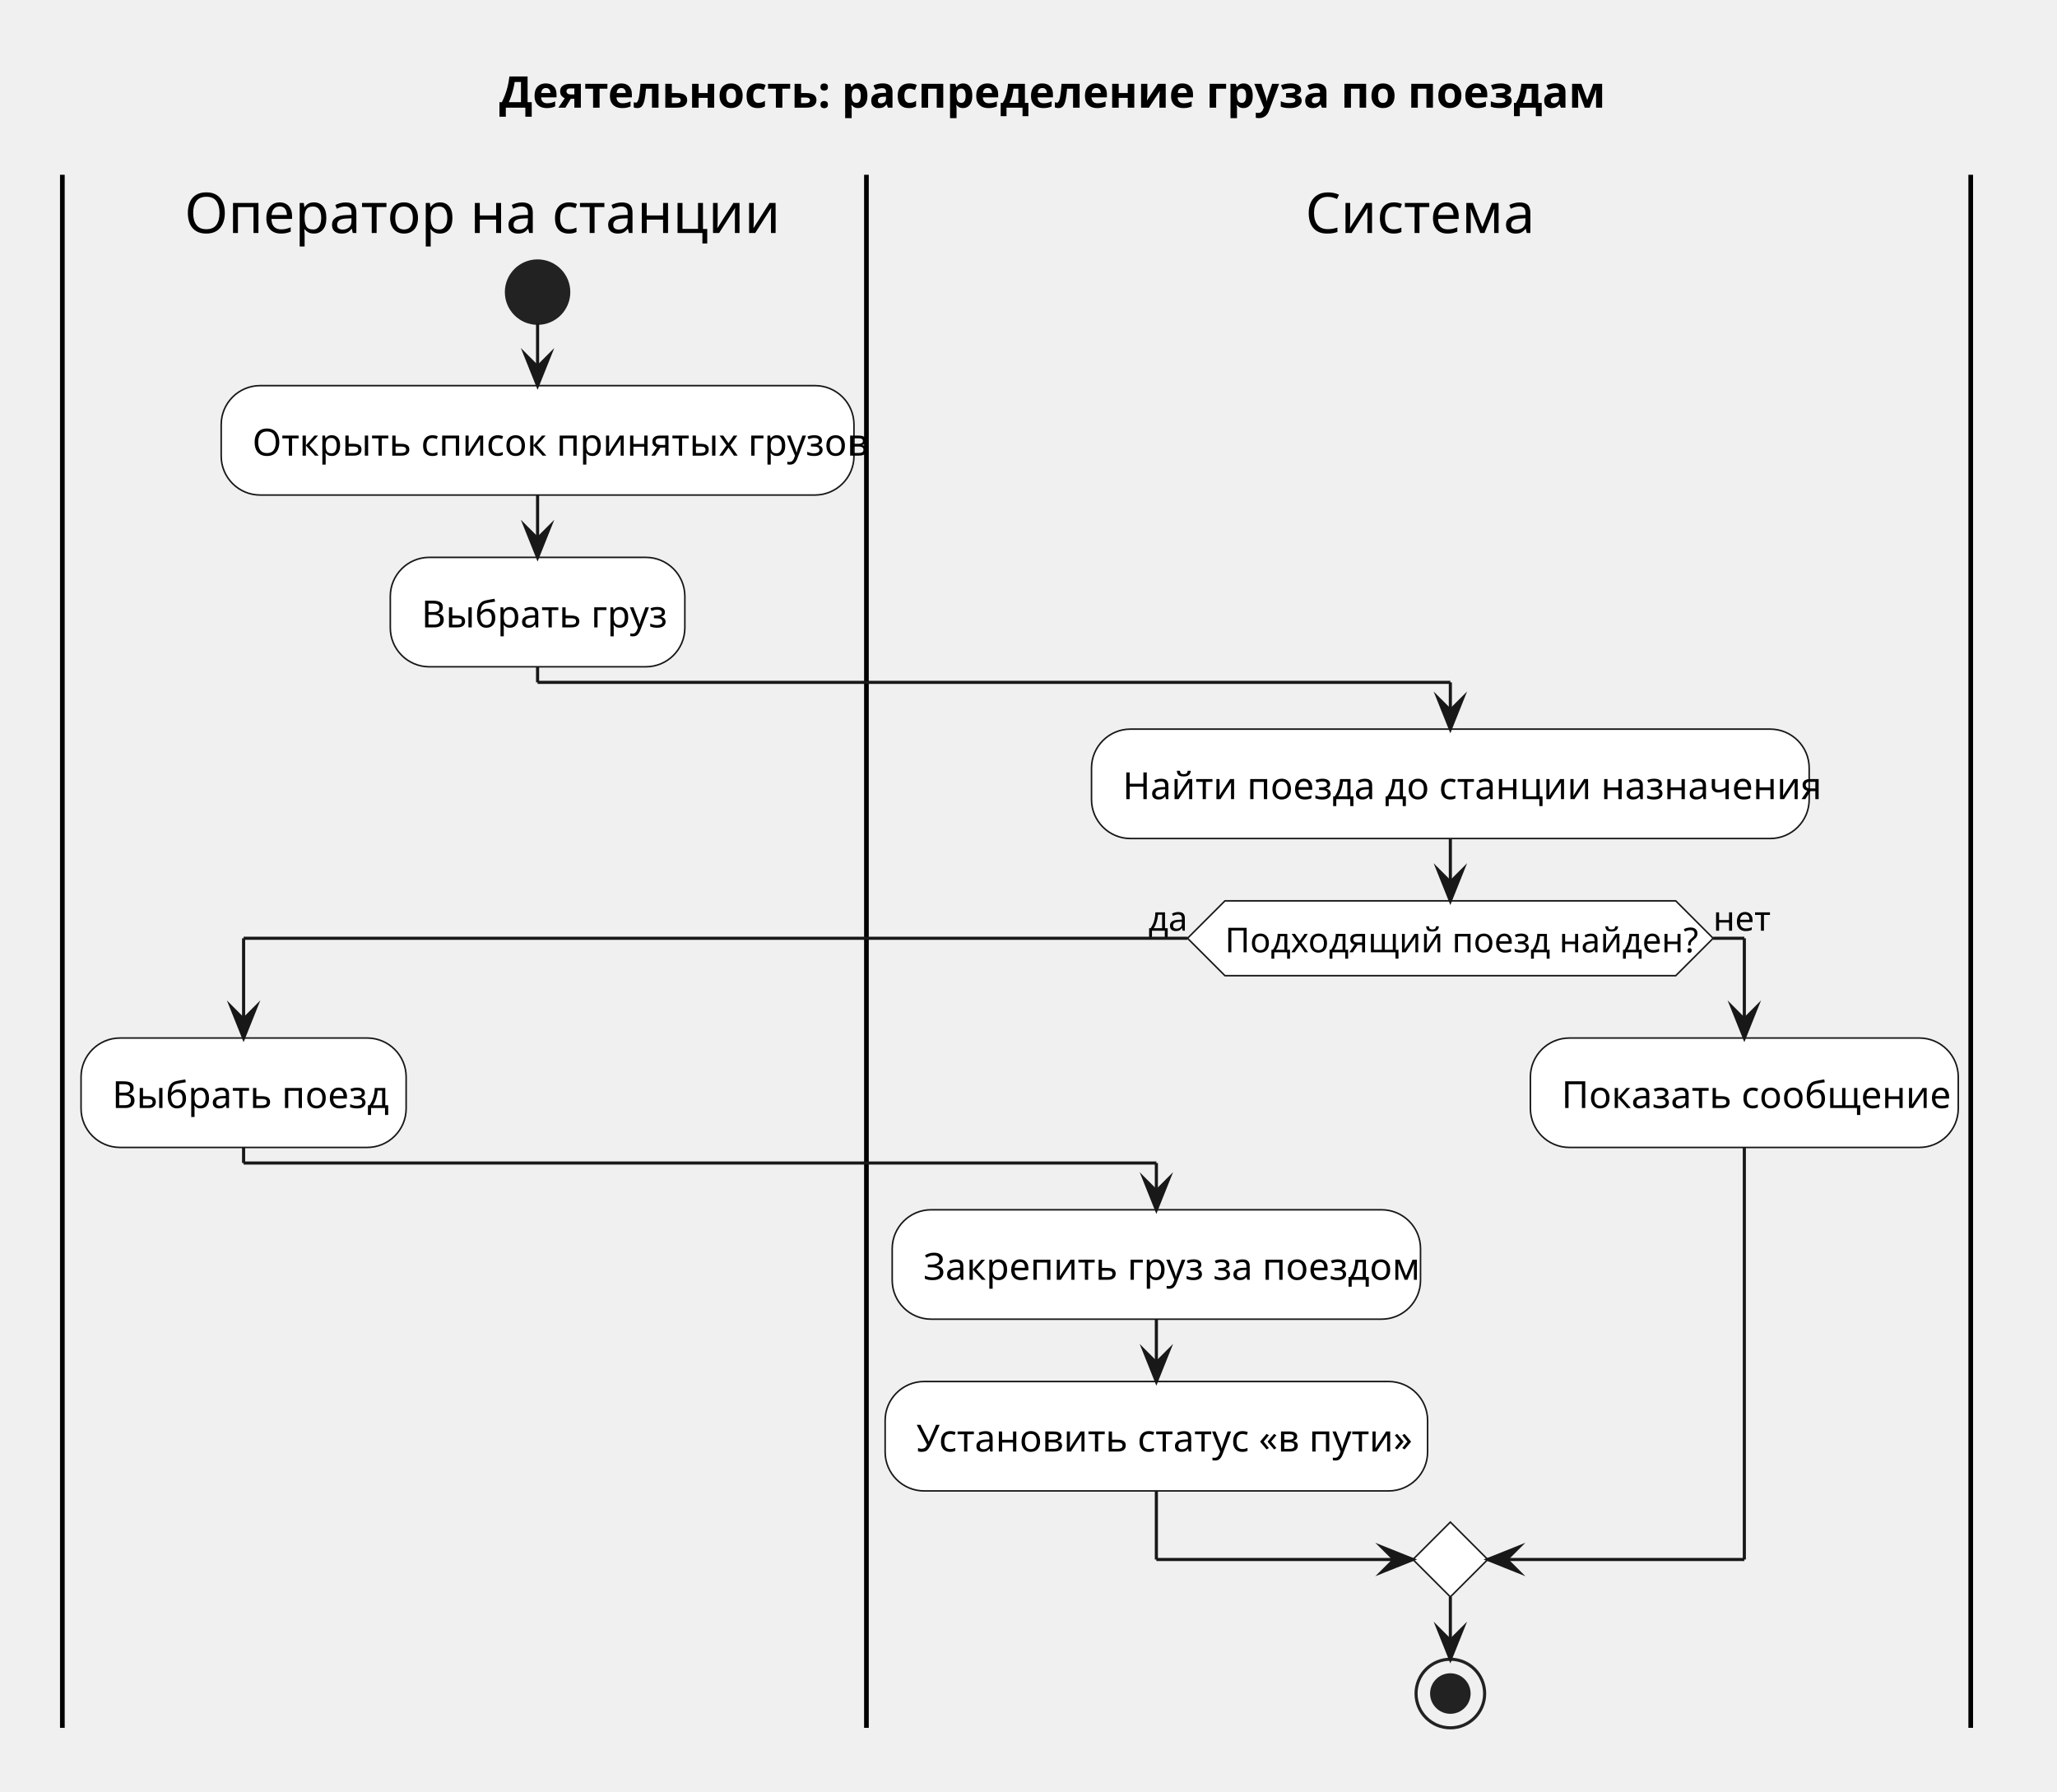
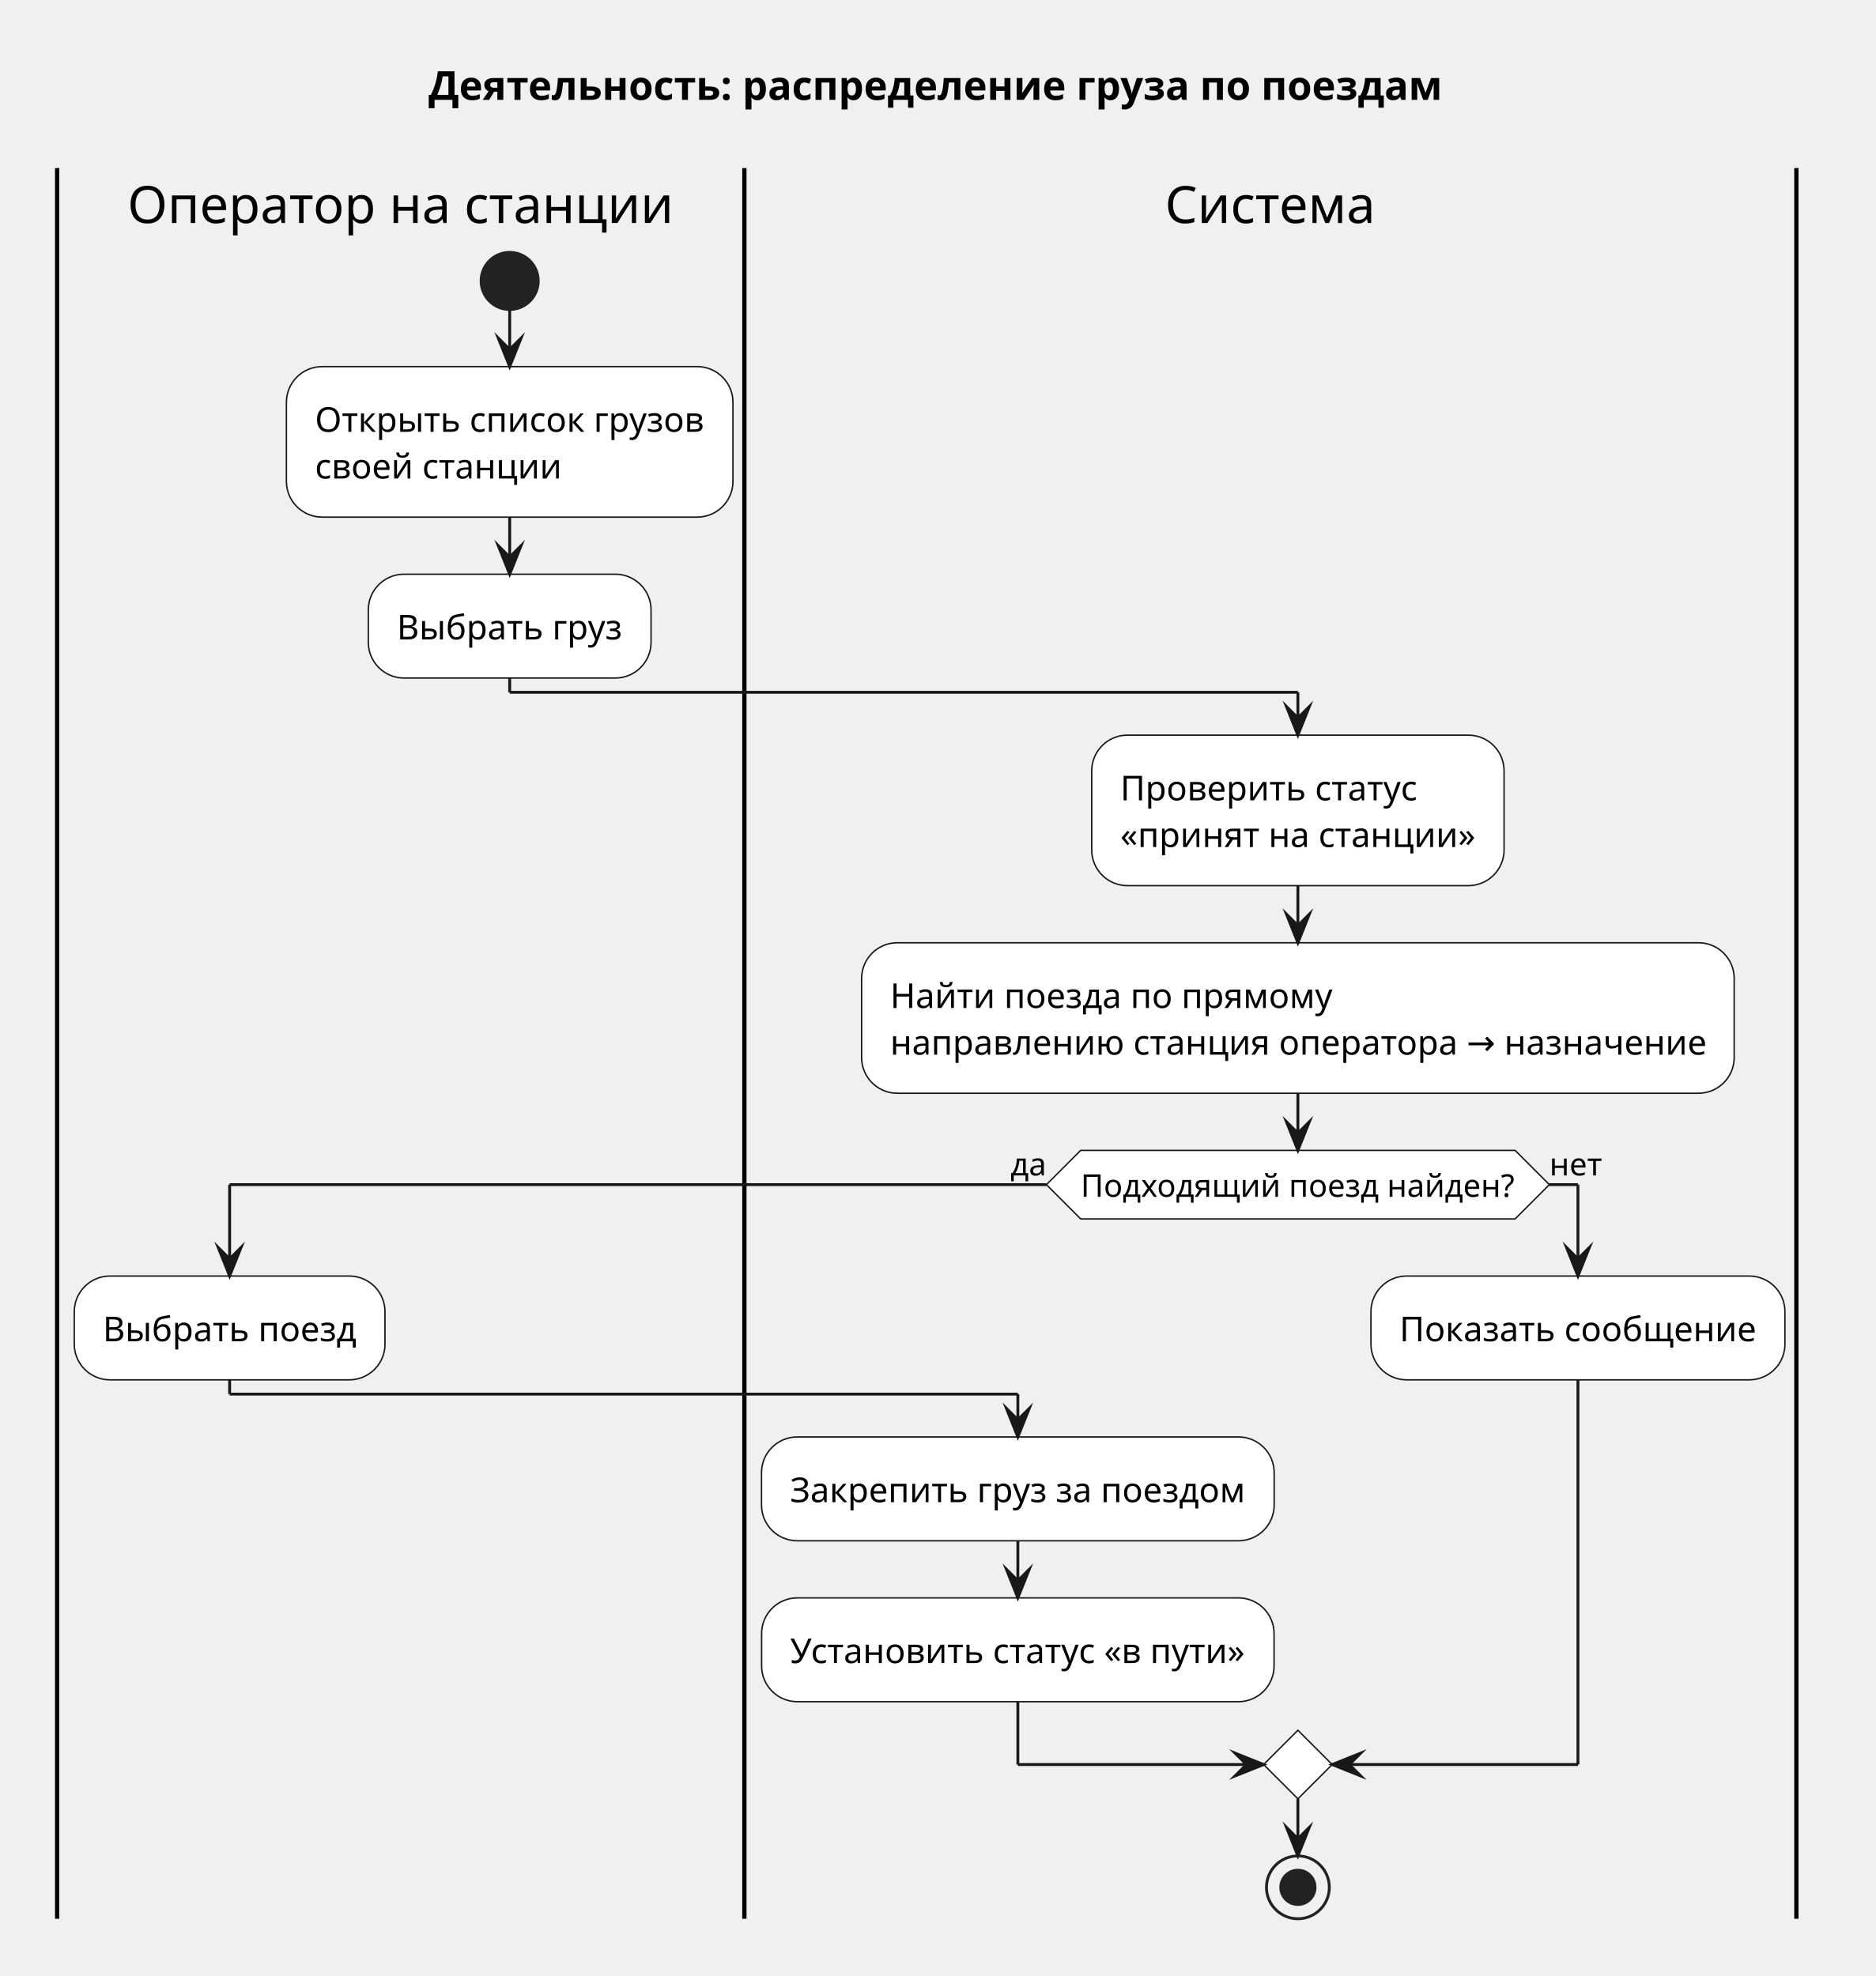
- <svg xmlns="http://www.w3.org/2000/svg" version="1.1" data-diagram-type="ACTIVITY" style="width:1031px;height:898px;background:#FFFFFF;" width="1031.25px" height="898.438px" viewBox="0 0 1031 898" zoomAndPan="magnify" preserveAspectRatio="none" contentStyleType="text/css">
+ <svg xmlns="http://www.w3.org/2000/svg" version="1.1" data-diagram-type="ACTIVITY" style="width:1026px;height:1081px;background:#FFFFFF;" width="1026.563px" height="1081.25px" viewBox="0 0 1026 1081" zoomAndPan="magnify" preserveAspectRatio="none" contentStyleType="text/css">
  <defs />
  <g font-family="sans-serif" lengthAdjust="spacing">
    <g class="title" data-source-line="1">
-       <text x="250.231" y="53.958" fill="#000" font-size="21.875" textLength="528.706" font-weight="700">Деятельность: распределение груза по поездам</text>
+       <text x="234.382" y="54.634" fill="#000" font-size="21.875" textLength="554.923" font-weight="700">Деятельность: распределение груза по поездам</text>
    </g>
-     <rect x="31.25" y="87.601" width="958.857" height="35.376" fill="none" style="stroke:none;" />
-     <ellipse cx="269.443" cy="146.414" rx="15.625" ry="15.625" fill="#222" style="stroke:#222;stroke-width:1.563;" />
-     <rect x="110.868" y="193.289" width="317.151" height="54.834" fill="#FFF" style="stroke:#181818;stroke-width:0.781;" rx="19.531" ry="19.531" />
-     <text x="126.493" y="228.378" fill="#000" font-size="18.75" textLength="285.901">Открыть список принятых грузов</text>
-     <rect x="195.627" y="279.373" width="147.632" height="54.834" fill="#FFF" style="stroke:#181818;stroke-width:0.781;" rx="19.531" ry="19.531" />
-     <text x="211.252" y="314.462" fill="#000" font-size="18.75" textLength="116.382">Выбрать груз</text>
-     <rect x="40.625" y="520.291" width="162.939" height="54.834" fill="#FFF" style="stroke:#181818;stroke-width:0.781;" rx="19.531" ry="19.531" />
-     <text x="56.25" y="555.38" fill="#000" font-size="18.75" textLength="131.689">Выбрать поезд</text>
-     <line x1="31.25" y1="87.601" x2="31.25" y2="866.043" style="stroke:#000;stroke-width:2.344;" />
-     <rect x="547.083" y="365.457" width="359.705" height="54.834" fill="#FFF" style="stroke:#181818;stroke-width:0.781;" rx="19.531" ry="19.531" />
-     <text x="562.708" y="400.546" fill="#000" font-size="18.75" textLength="328.455">Найти поезда до станции назначения</text>
-     <polygon points="613.962,451.541,839.909,451.541,858.659,470.291,839.909,489.041,613.962,489.041,595.212,470.291,613.962,451.541" fill="#FFF" style="stroke:#181818;stroke-width:0.781;stroke-linejoin:miter;stroke-miterlimit:10;" />
-     <text x="613.962" y="477.324" fill="#000" font-size="17.188" textLength="225.947">Подходящий поезд найден?</text>
-     <text x="575.624" y="466.515" fill="#000" font-size="17.188" textLength="19.588">да</text>
-     <text x="858.659" y="466.515" fill="#000" font-size="17.188" textLength="26.923">нет</text>
-     <rect x="447.187" y="606.375" width="264.801" height="54.834" fill="#FFF" style="stroke:#181818;stroke-width:0.781;" rx="19.531" ry="19.531" />
-     <text x="462.812" y="641.464" fill="#000" font-size="18.75" textLength="233.551">Закрепить груз за поездом</text>
-     <rect x="443.644" y="692.459" width="271.887" height="54.834" fill="#FFF" style="stroke:#181818;stroke-width:0.781;" rx="19.531" ry="19.531" />
-     <text x="459.269" y="727.548" fill="#000" font-size="18.75" textLength="240.637">Установить статус «в пути»</text>
-     <rect x="767.056" y="520.291" width="214.456" height="54.834" fill="#FFF" style="stroke:#181818;stroke-width:0.781;" rx="19.531" ry="19.531" />
-     <text x="782.681" y="555.38" fill="#000" font-size="18.75" textLength="183.206">Показать сообщение</text>
-     <polygon points="726.936,762.918,745.686,781.668,726.936,800.418,708.186,781.668,726.936,762.918" fill="#FFF" style="stroke:#181818;stroke-width:0.781;stroke-linejoin:miter;stroke-miterlimit:10;" />
-     <ellipse cx="726.936" cy="848.856" rx="17.188" ry="17.188" fill="none" style="stroke:#222;stroke-width:1.563;" />
-     <ellipse cx="726.936" cy="848.856" rx="9.375" ry="9.375" fill="#222" style="stroke:#222;stroke-width:1.563;" />
-     <line x1="434.269" y1="87.601" x2="434.269" y2="866.043" style="stroke:#000;stroke-width:2.344;" />
-     <line x1="987.762" y1="87.601" x2="987.762" y2="866.043" style="stroke:#000;stroke-width:2.344;" />
-     <line x1="269.443" y1="162.039" x2="269.443" y2="193.289" style="stroke:#181818;stroke-width:1.563;" />
-     <polygon points="263.193,177.664,269.443,193.289,275.693,177.664,269.443,183.914" fill="#181818" style="stroke:#181818;stroke-width:1.563;stroke-linejoin:miter;stroke-miterlimit:10;" />
-     <line x1="269.443" y1="248.123" x2="269.443" y2="279.373" style="stroke:#181818;stroke-width:1.563;" />
-     <polygon points="263.193,263.748,269.443,279.373,275.693,263.748,269.443,269.998" fill="#181818" style="stroke:#181818;stroke-width:1.563;stroke-linejoin:miter;stroke-miterlimit:10;" />
-     <line x1="579.587" y1="661.209" x2="579.587" y2="692.459" style="stroke:#181818;stroke-width:1.563;" />
-     <polygon points="573.337,676.834,579.587,692.459,585.837,676.834,579.587,683.084" fill="#181818" style="stroke:#181818;stroke-width:1.563;stroke-linejoin:miter;stroke-miterlimit:10;" />
-     <line x1="858.659" y1="470.291" x2="874.284" y2="470.291" style="stroke:#181818;stroke-width:1.563;" />
-     <line x1="874.284" y1="470.291" x2="874.284" y2="520.291" style="stroke:#181818;stroke-width:1.563;" />
-     <polygon points="868.034,504.666,874.284,520.291,880.534,504.666,874.284,510.916" fill="#181818" style="stroke:#181818;stroke-width:1.563;stroke-linejoin:miter;stroke-miterlimit:10;" />
-     <line x1="579.587" y1="747.293" x2="579.587" y2="781.668" style="stroke:#181818;stroke-width:1.563;" />
-     <line x1="579.587" y1="781.668" x2="708.186" y2="781.668" style="stroke:#181818;stroke-width:1.563;" />
-     <polygon points="692.561,775.418,708.186,781.668,692.561,787.918,698.811,781.668" fill="#181818" style="stroke:#181818;stroke-width:1.563;stroke-linejoin:miter;stroke-miterlimit:10;" />
-     <line x1="874.284" y1="575.125" x2="874.284" y2="781.668" style="stroke:#181818;stroke-width:1.563;" />
-     <line x1="874.284" y1="781.668" x2="745.686" y2="781.668" style="stroke:#181818;stroke-width:1.563;" />
-     <polygon points="761.311,775.418,745.686,781.668,761.311,787.918,755.061,781.668" fill="#181818" style="stroke:#181818;stroke-width:1.563;stroke-linejoin:miter;stroke-miterlimit:10;" />
-     <line x1="726.936" y1="420.291" x2="726.936" y2="451.541" style="stroke:#181818;stroke-width:1.563;" />
-     <polygon points="720.686,435.916,726.936,451.541,733.186,435.916,726.936,442.166" fill="#181818" style="stroke:#181818;stroke-width:1.563;stroke-linejoin:miter;stroke-miterlimit:10;" />
-     <line x1="726.936" y1="800.418" x2="726.936" y2="831.668" style="stroke:#181818;stroke-width:1.563;" />
-     <polygon points="720.686,816.043,726.936,831.668,733.186,816.043,726.936,822.293" fill="#181818" style="stroke:#181818;stroke-width:1.563;stroke-linejoin:miter;stroke-miterlimit:10;" />
-     <line x1="269.443" y1="334.207" x2="269.443" y2="342.02" style="stroke:#181818;stroke-width:1.563;" />
-     <line x1="269.443" y1="342.02" x2="726.936" y2="342.02" style="stroke:#181818;stroke-width:1.563;" />
-     <line x1="726.936" y1="342.02" x2="726.936" y2="365.457" style="stroke:#181818;stroke-width:1.563;" />
-     <polygon points="720.686,349.832,726.936,365.457,733.186,349.832,726.936,356.082" fill="#181818" style="stroke:#181818;stroke-width:1.563;stroke-linejoin:miter;stroke-miterlimit:10;" />
-     <line x1="122.095" y1="575.125" x2="122.095" y2="582.938" style="stroke:#181818;stroke-width:1.563;" />
-     <line x1="122.095" y1="582.938" x2="579.587" y2="582.938" style="stroke:#181818;stroke-width:1.563;" />
-     <line x1="579.587" y1="582.938" x2="579.587" y2="606.375" style="stroke:#181818;stroke-width:1.563;" />
-     <polygon points="573.337,590.75,579.587,606.375,585.837,590.75,579.587,597" fill="#181818" style="stroke:#181818;stroke-width:1.563;stroke-linejoin:miter;stroke-miterlimit:10;" />
-     <line x1="595.212" y1="470.291" x2="122.095" y2="470.291" style="stroke:#181818;stroke-width:1.563;" />
-     <line x1="122.095" y1="470.291" x2="122.095" y2="520.291" style="stroke:#181818;stroke-width:1.563;" />
-     <polygon points="115.845,504.666,122.095,520.291,128.345,504.666,122.095,510.916" fill="#181818" style="stroke:#181818;stroke-width:1.563;stroke-linejoin:miter;stroke-miterlimit:10;" />
-     <text x="92.436" y="116.797" fill="#000" font-size="28.125" textLength="280.646">Оператор на станции</text>
-     <text x="654.223" y="116.797" fill="#000" font-size="28.125" textLength="113.585">Система</text>
+     <rect x="31.25" y="91.94" width="953.375" height="38.306" fill="none" style="stroke:none;" />
+     <ellipse cx="278.771" cy="153.684" rx="15.625" ry="15.625" fill="#222" style="stroke:#222;stroke-width:1.563;" />
+     <rect x="156.655" y="200.559" width="244.233" height="82.325" fill="#FFF" style="stroke:#181818;stroke-width:0.781;" rx="19.531" ry="19.531" />
+     <text x="172.28" y="236.228" fill="#000" font-size="18.75" textLength="212.983">Открыть список грузов</text>
+     <text x="172.28" y="261.766" fill="#000" font-size="18.75" textLength="135.001">своей станции</text>
+     <rect x="201.449" y="314.134" width="154.645" height="56.788" fill="#FFF" style="stroke:#181818;stroke-width:0.781;" rx="19.531" ry="19.531" />
+     <text x="217.074" y="349.803" fill="#000" font-size="18.75" textLength="123.395">Выбрать груз</text>
+     <rect x="40.625" y="698.073" width="169.945" height="56.788" fill="#FFF" style="stroke:#181818;stroke-width:0.781;" rx="19.531" ry="19.531" />
+     <text x="56.25" y="733.742" fill="#000" font-size="18.75" textLength="138.695">Выбрать поезд</text>
+     <line x1="31.25" y1="91.94" x2="31.25" y2="1049.686" style="stroke:#000;stroke-width:2.344;" />
+     <rect x="597.118" y="402.172" width="225.539" height="82.325" fill="#FFF" style="stroke:#181818;stroke-width:0.781;" rx="19.531" ry="19.531" />
+     <text x="612.743" y="437.841" fill="#000" font-size="18.75" textLength="162.414">Проверить статус</text>
+     <text x="612.743" y="463.379" fill="#000" font-size="18.75" textLength="194.289">«принят на станции»</text>
+     <rect x="471.258" y="515.747" width="477.259" height="82.325" fill="#FFF" style="stroke:#181818;stroke-width:0.781;" rx="19.531" ry="19.531" />
+     <text x="486.883" y="551.416" fill="#000" font-size="18.75" textLength="241.933">Найти поезда по прямому</text>
+     <text x="486.883" y="576.954" fill="#000" font-size="18.75" textLength="446.009">направлению станция оператора → назначение</text>
+     <polygon points="591.089,629.323,828.687,629.323,847.437,648.073,828.687,666.823,591.089,666.823,572.339,648.073,591.089,629.323" fill="#FFF" style="stroke:#181818;stroke-width:0.781;stroke-linejoin:miter;stroke-miterlimit:10;" />
+     <text x="591.089" y="654.741" fill="#000" font-size="17.188" textLength="237.598">Подходящий поезд найден?</text>
+     <text x="552.711" y="643.037" fill="#000" font-size="17.188" textLength="19.628">да</text>
+     <text x="847.437" y="643.037" fill="#000" font-size="17.188" textLength="28.823">нет</text>
+     <rect x="416.513" y="786.11" width="280.402" height="56.788" fill="#FFF" style="stroke:#181818;stroke-width:0.781;" rx="19.531" ry="19.531" />
+     <text x="432.138" y="821.779" fill="#000" font-size="18.75" textLength="249.152">Закрепить груз за поездом</text>
+     <rect x="416.569" y="874.148" width="280.289" height="56.788" fill="#FFF" style="stroke:#181818;stroke-width:0.781;" rx="19.531" ry="19.531" />
+     <text x="432.194" y="909.817" fill="#000" font-size="18.75" textLength="249.039">Установить статус «в пути»</text>
+     <rect x="749.842" y="698.073" width="226.439" height="56.788" fill="#FFF" style="stroke:#181818;stroke-width:0.781;" rx="19.531" ry="19.531" />
+     <text x="765.467" y="733.742" fill="#000" font-size="18.75" textLength="195.189">Показать сообщение</text>
+     <polygon points="709.888,946.561,728.638,965.311,709.888,984.061,691.138,965.311,709.888,946.561" fill="#FFF" style="stroke:#181818;stroke-width:0.781;stroke-linejoin:miter;stroke-miterlimit:10;" />
+     <ellipse cx="709.888" cy="1032.498" rx="17.188" ry="17.188" fill="none" style="stroke:#222;stroke-width:1.563;" />
+     <ellipse cx="709.888" cy="1032.498" rx="9.375" ry="9.375" fill="#222" style="stroke:#222;stroke-width:1.563;" />
+     <line x1="407.138" y1="91.94" x2="407.138" y2="1049.686" style="stroke:#000;stroke-width:2.344;" />
+     <line x1="982.531" y1="91.94" x2="982.531" y2="1049.686" style="stroke:#000;stroke-width:2.344;" />
+     <line x1="278.771" y1="169.309" x2="278.771" y2="200.559" style="stroke:#181818;stroke-width:1.563;" />
+     <polygon points="272.521,184.934,278.771,200.559,285.021,184.934,278.771,191.184" fill="#181818" style="stroke:#181818;stroke-width:1.563;stroke-linejoin:miter;stroke-miterlimit:10;" />
+     <line x1="278.771" y1="282.884" x2="278.771" y2="314.134" style="stroke:#181818;stroke-width:1.563;" />
+     <polygon points="272.521,298.509,278.771,314.134,285.021,298.509,278.771,304.759" fill="#181818" style="stroke:#181818;stroke-width:1.563;stroke-linejoin:miter;stroke-miterlimit:10;" />
+     <line x1="709.888" y1="484.497" x2="709.888" y2="515.747" style="stroke:#181818;stroke-width:1.563;" />
+     <polygon points="703.638,500.122,709.888,515.747,716.138,500.122,709.888,506.372" fill="#181818" style="stroke:#181818;stroke-width:1.563;stroke-linejoin:miter;stroke-miterlimit:10;" />
+     <line x1="556.714" y1="842.898" x2="556.714" y2="874.148" style="stroke:#181818;stroke-width:1.563;" />
+     <polygon points="550.464,858.523,556.714,874.148,562.964,858.523,556.714,864.773" fill="#181818" style="stroke:#181818;stroke-width:1.563;stroke-linejoin:miter;stroke-miterlimit:10;" />
+     <line x1="847.437" y1="648.073" x2="863.062" y2="648.073" style="stroke:#181818;stroke-width:1.563;" />
+     <line x1="863.062" y1="648.073" x2="863.062" y2="698.073" style="stroke:#181818;stroke-width:1.563;" />
+     <polygon points="856.812,682.448,863.062,698.073,869.312,682.448,863.062,688.698" fill="#181818" style="stroke:#181818;stroke-width:1.563;stroke-linejoin:miter;stroke-miterlimit:10;" />
+     <line x1="556.714" y1="930.936" x2="556.714" y2="965.311" style="stroke:#181818;stroke-width:1.563;" />
+     <line x1="556.714" y1="965.311" x2="691.138" y2="965.311" style="stroke:#181818;stroke-width:1.563;" />
+     <polygon points="675.513,959.061,691.138,965.311,675.513,971.561,681.763,965.311" fill="#181818" style="stroke:#181818;stroke-width:1.563;stroke-linejoin:miter;stroke-miterlimit:10;" />
+     <line x1="863.062" y1="754.86" x2="863.062" y2="965.311" style="stroke:#181818;stroke-width:1.563;" />
+     <line x1="863.062" y1="965.311" x2="728.638" y2="965.311" style="stroke:#181818;stroke-width:1.563;" />
+     <polygon points="744.263,959.061,728.638,965.311,744.263,971.561,738.013,965.311" fill="#181818" style="stroke:#181818;stroke-width:1.563;stroke-linejoin:miter;stroke-miterlimit:10;" />
+     <line x1="709.888" y1="598.073" x2="709.888" y2="629.323" style="stroke:#181818;stroke-width:1.563;" />
+     <polygon points="703.638,613.698,709.888,629.323,716.138,613.698,709.888,619.948" fill="#181818" style="stroke:#181818;stroke-width:1.563;stroke-linejoin:miter;stroke-miterlimit:10;" />
+     <line x1="709.888" y1="984.061" x2="709.888" y2="1015.311" style="stroke:#181818;stroke-width:1.563;" />
+     <polygon points="703.638,999.686,709.888,1015.311,716.138,999.686,709.888,1005.936" fill="#181818" style="stroke:#181818;stroke-width:1.563;stroke-linejoin:miter;stroke-miterlimit:10;" />
+     <line x1="278.771" y1="370.922" x2="278.771" y2="378.734" style="stroke:#181818;stroke-width:1.563;" />
+     <line x1="278.771" y1="378.734" x2="709.888" y2="378.734" style="stroke:#181818;stroke-width:1.563;" />
+     <line x1="709.888" y1="378.734" x2="709.888" y2="402.172" style="stroke:#181818;stroke-width:1.563;" />
+     <polygon points="703.638,386.547,709.888,402.172,716.138,386.547,709.888,392.797" fill="#181818" style="stroke:#181818;stroke-width:1.563;stroke-linejoin:miter;stroke-miterlimit:10;" />
+     <line x1="125.597" y1="754.86" x2="125.597" y2="762.673" style="stroke:#181818;stroke-width:1.563;" />
+     <line x1="125.597" y1="762.673" x2="556.714" y2="762.673" style="stroke:#181818;stroke-width:1.563;" />
+     <line x1="556.714" y1="762.673" x2="556.714" y2="786.11" style="stroke:#181818;stroke-width:1.563;" />
+     <polygon points="550.464,770.485,556.714,786.11,562.964,770.485,556.714,776.735" fill="#181818" style="stroke:#181818;stroke-width:1.563;stroke-linejoin:miter;stroke-miterlimit:10;" />
+     <line x1="572.339" y1="648.073" x2="125.597" y2="648.073" style="stroke:#181818;stroke-width:1.563;" />
+     <line x1="125.597" y1="648.073" x2="125.597" y2="698.073" style="stroke:#181818;stroke-width:1.563;" />
+     <polygon points="119.347,682.448,125.597,698.073,131.847,682.448,125.597,688.698" fill="#181818" style="stroke:#181818;stroke-width:1.563;stroke-linejoin:miter;stroke-miterlimit:10;" />
+     <text x="69.696" y="122.006" fill="#000" font-size="28.125" textLength="298.995">Оператор на станции</text>
+     <text x="637.151" y="122.006" fill="#000" font-size="28.125" textLength="115.368">Система</text>
  </g>
</svg>
